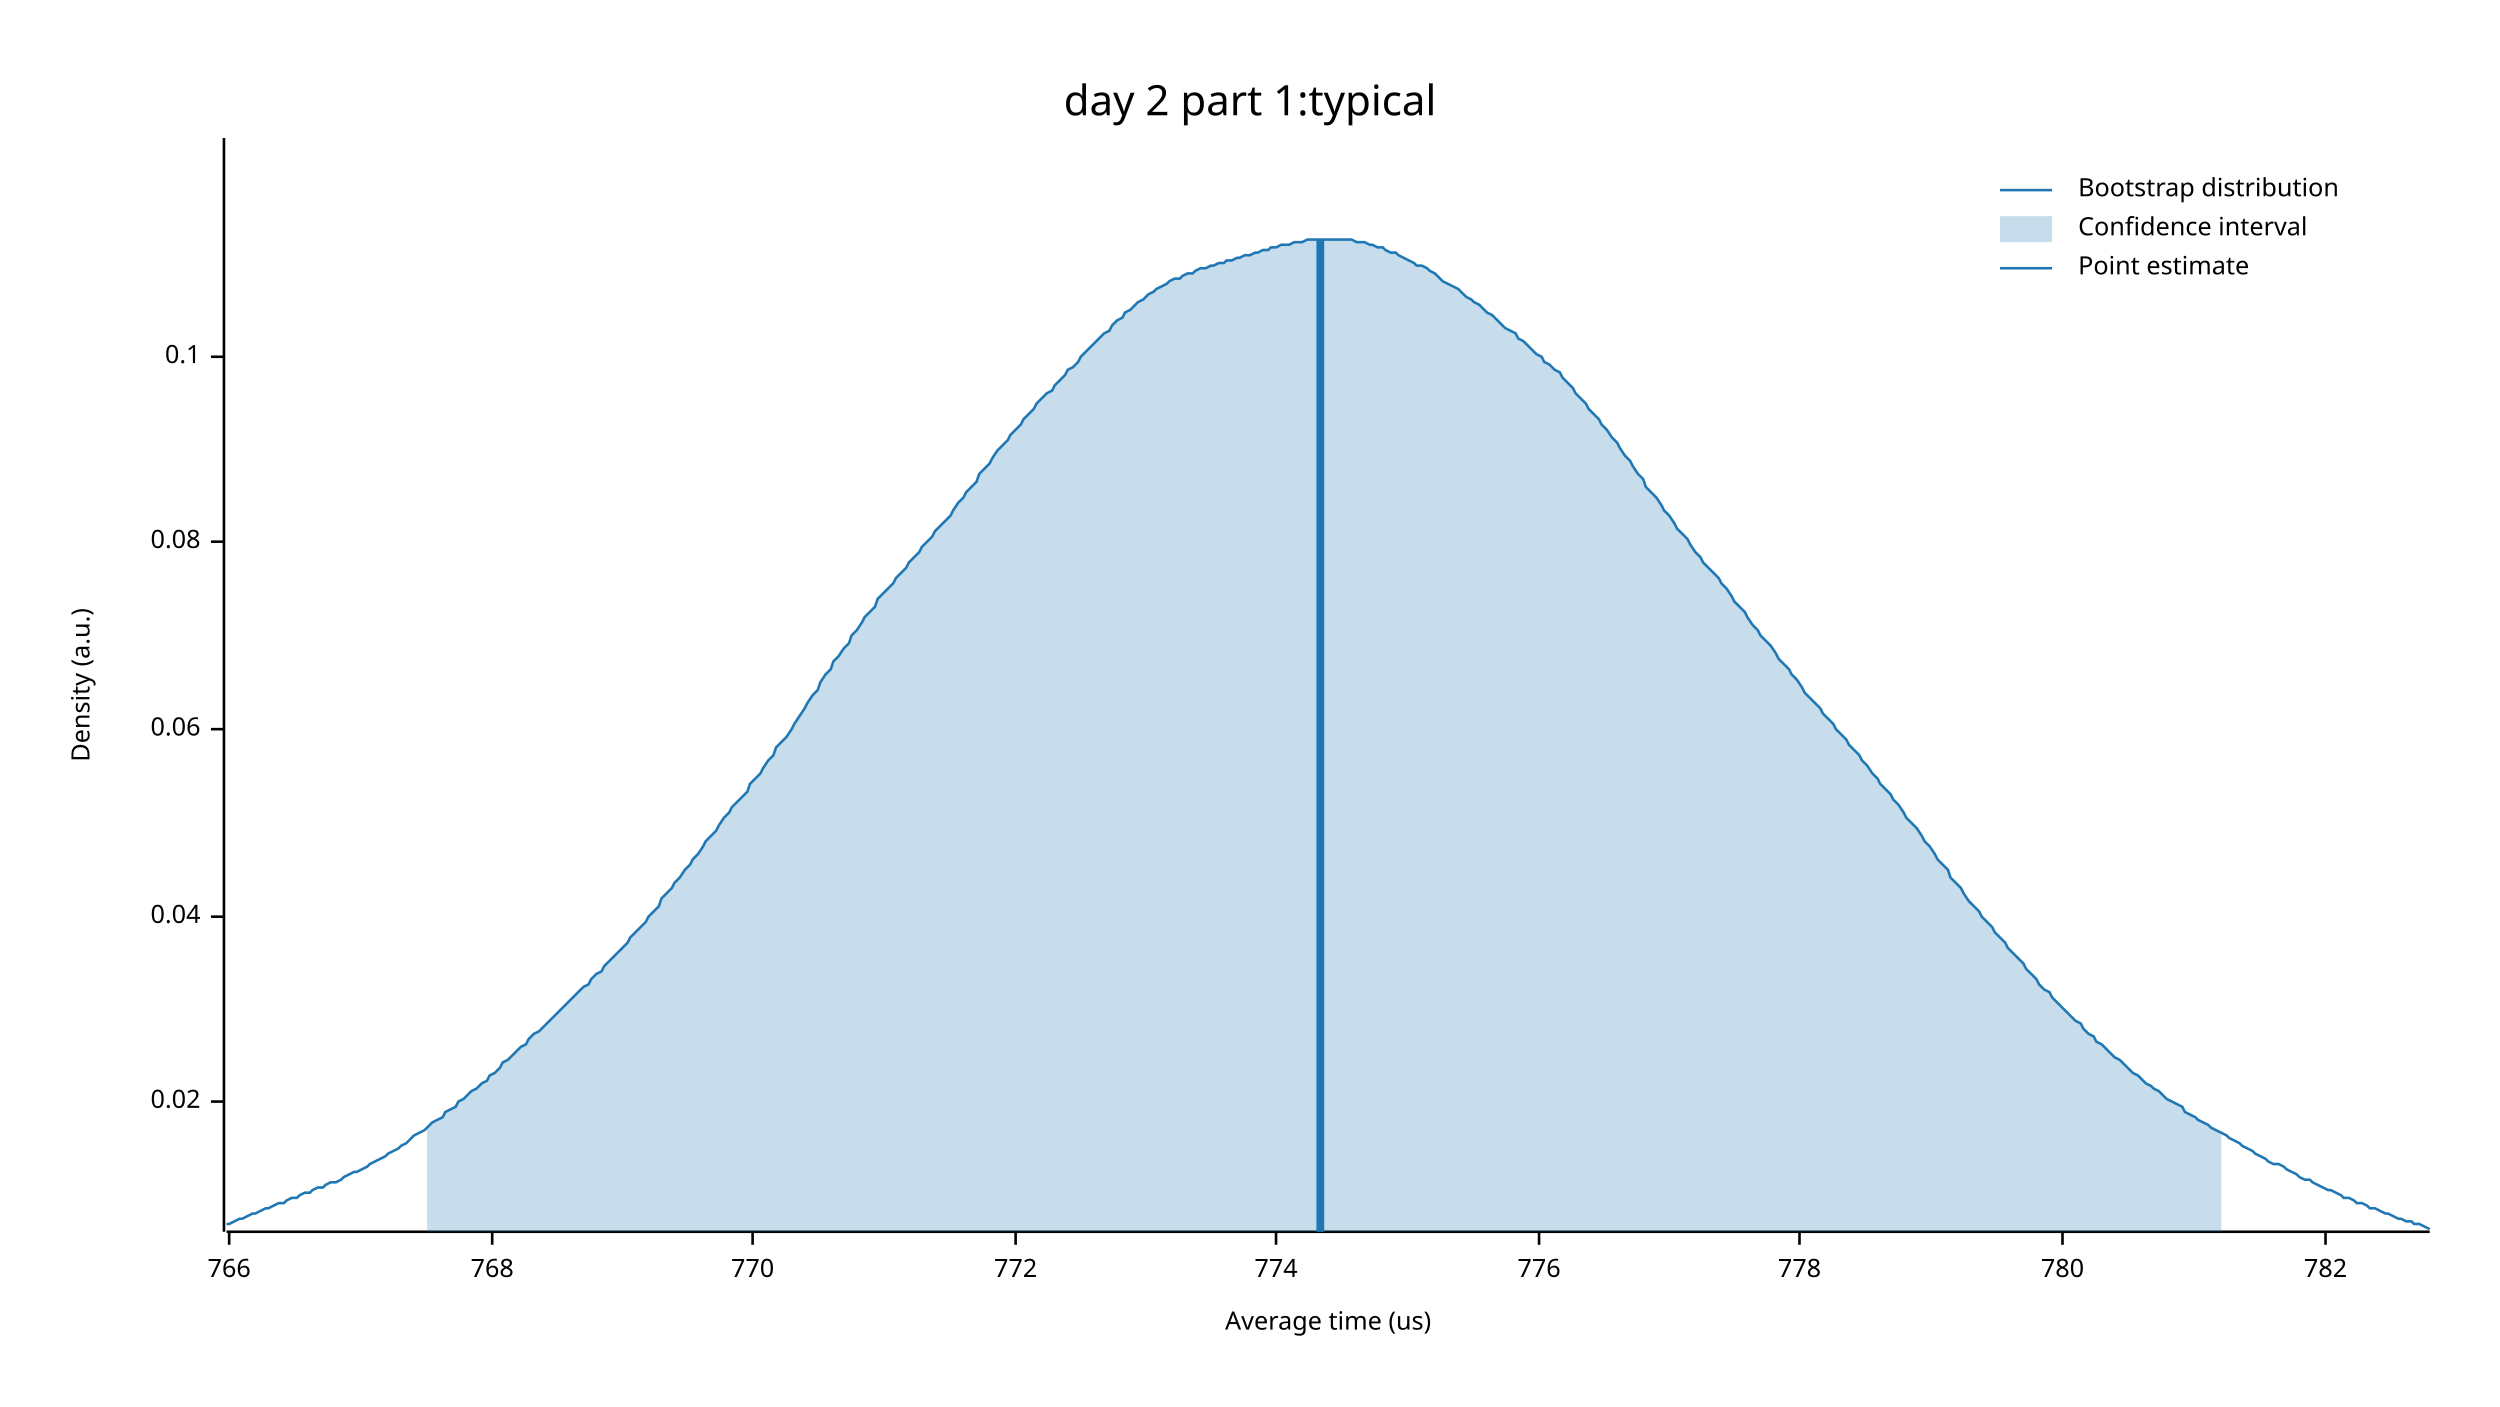
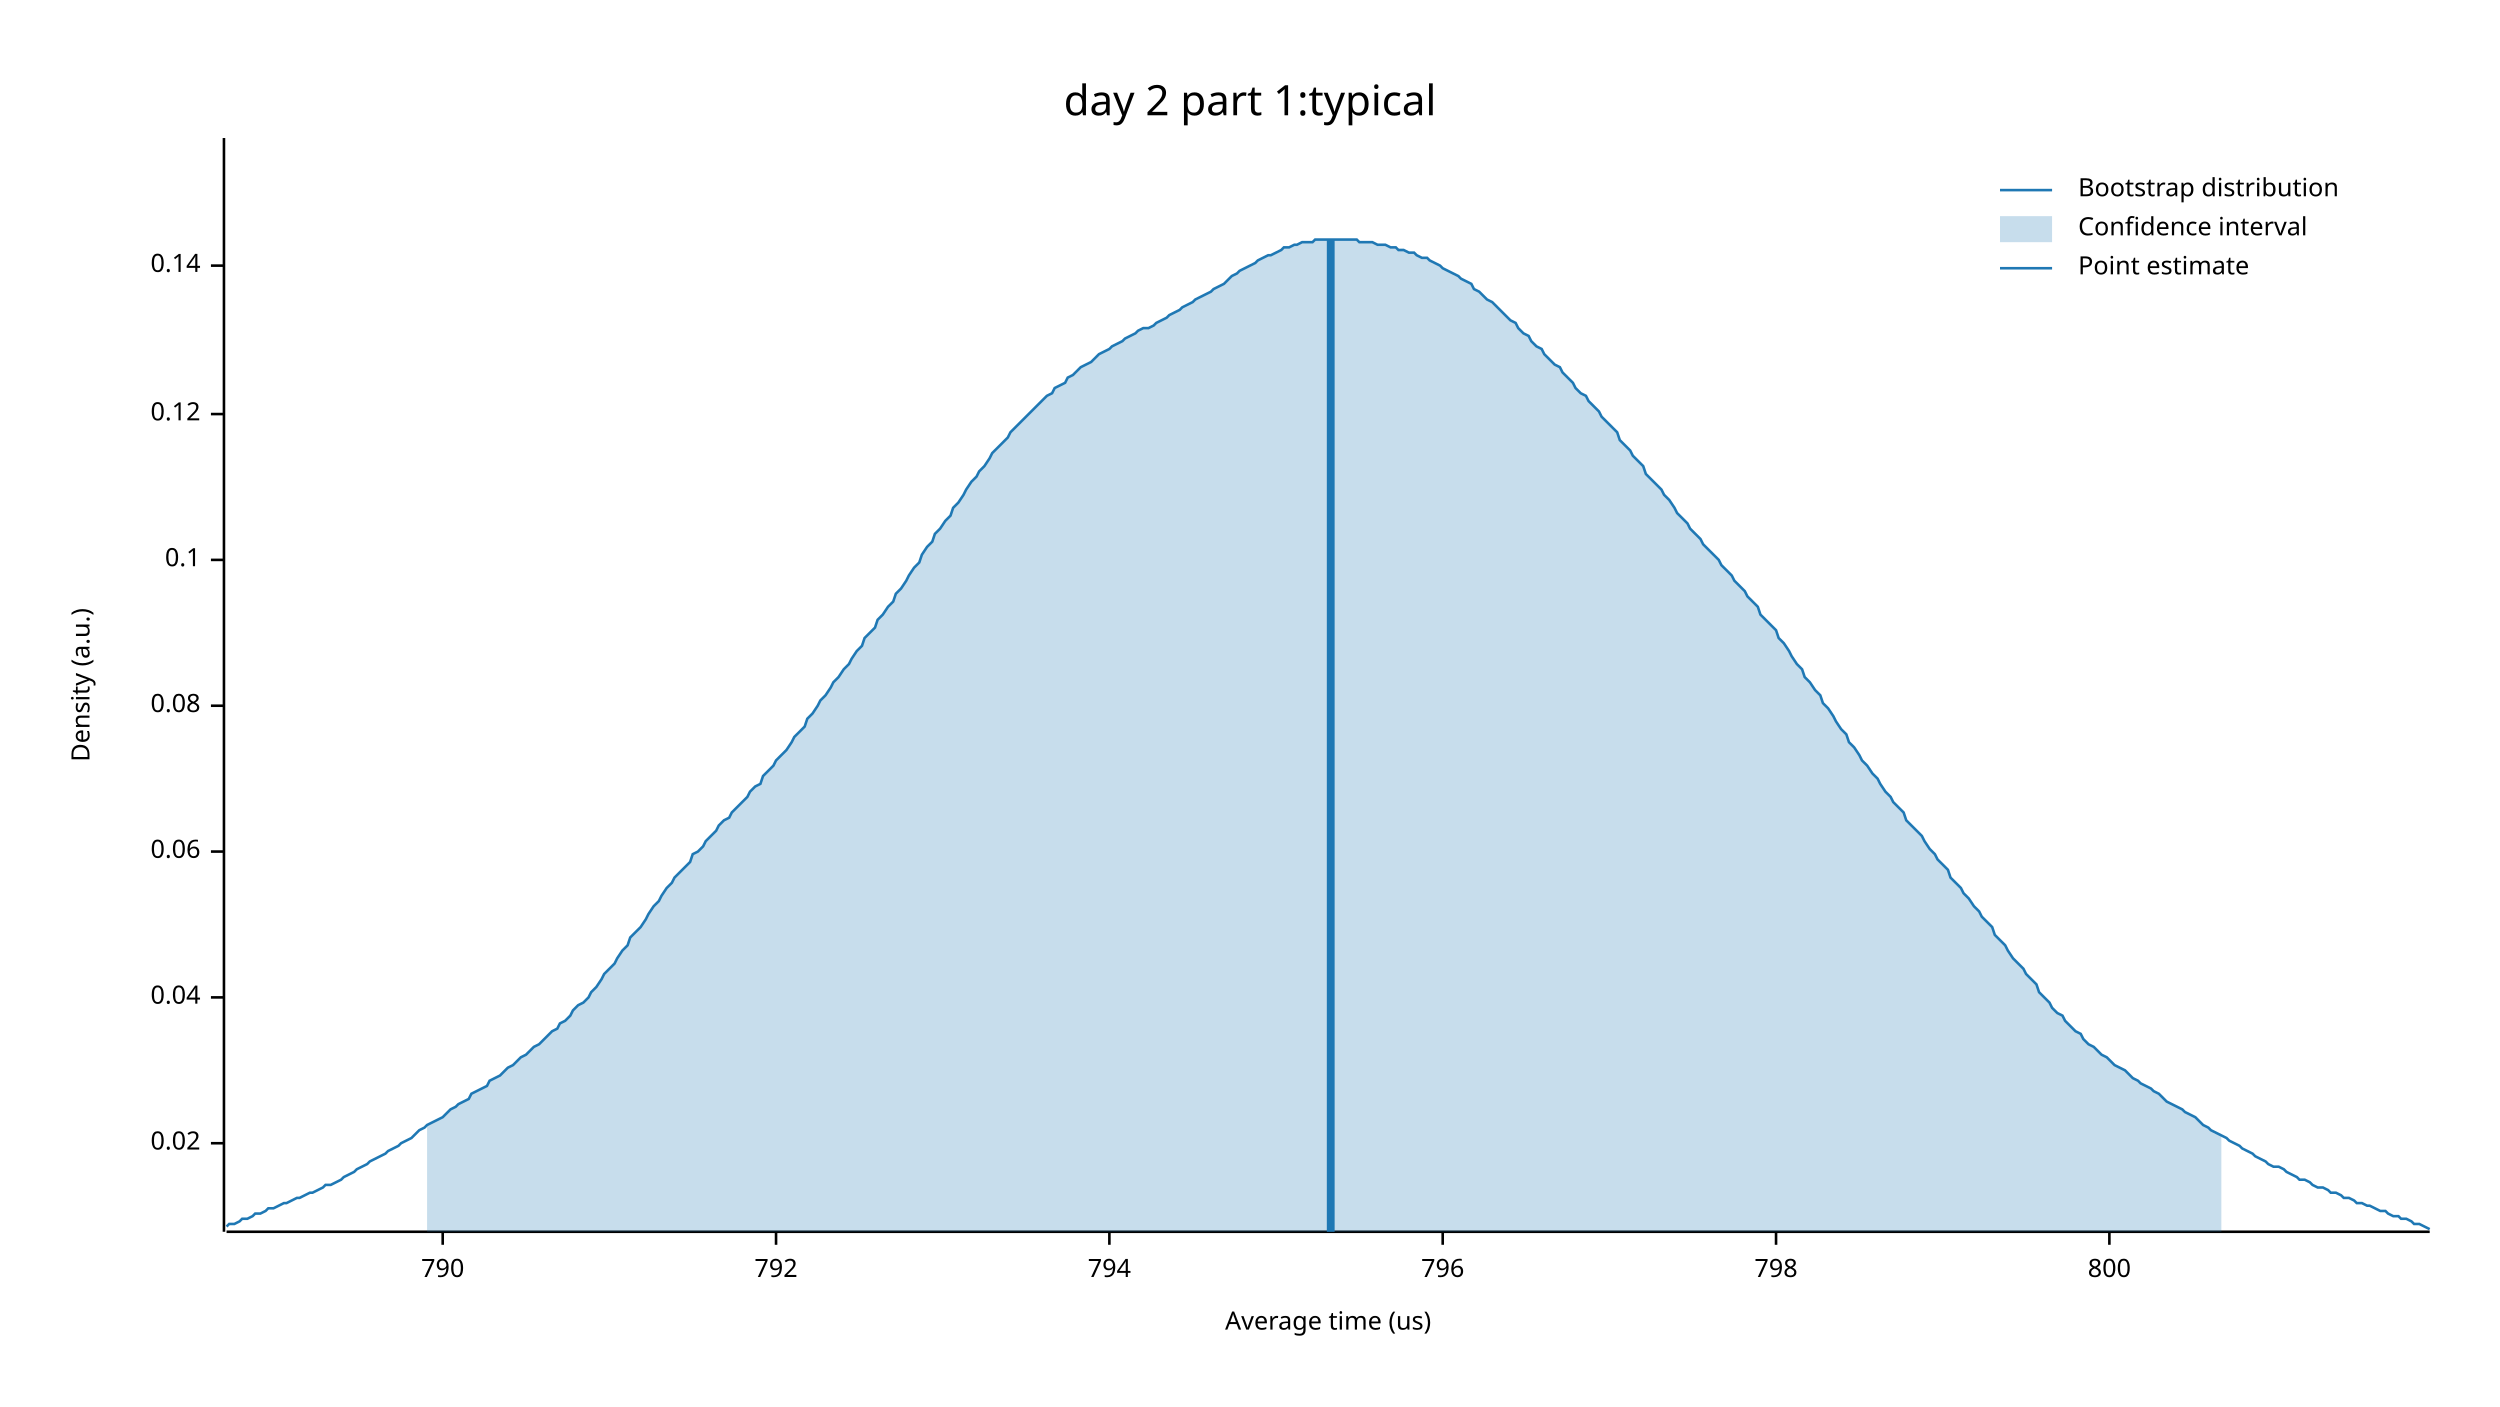
<svg xmlns="http://www.w3.org/2000/svg" width="960" height="540" viewBox="0 0 960 540">
  <text x="480" y="32" dy="0.76em" text-anchor="middle" font-family="sans-serif" font-size="16.129" opacity="1" fill="#000000">
day 2 part 1:typical
</text>
  <text x="27" y="263" dy="0.76em" text-anchor="middle" font-family="sans-serif" font-size="9.677" opacity="1" fill="#000000" transform="rotate(270, 27, 263)">
Density (a.u.)
</text>
  <text x="510" y="513" dy="-0.5ex" text-anchor="middle" font-family="sans-serif" font-size="9.677" opacity="1" fill="#000000">
Average time (us)
</text>
  <polyline fill="none" opacity="1" stroke="#000000" stroke-width="1" points="86,53 86,473 " />
-   <text x="77" y="423" dy="0.5ex" text-anchor="end" font-family="sans-serif" font-size="9.677" opacity="1" fill="#000000">
+   <text x="77" y="439" dy="0.5ex" text-anchor="end" font-family="sans-serif" font-size="9.677" opacity="1" fill="#000000">
0.02
</text>
-   <polyline fill="none" opacity="1" stroke="#000000" stroke-width="1" points="81,423 86,423 " />
-   <text x="77" y="352" dy="0.5ex" text-anchor="end" font-family="sans-serif" font-size="9.677" opacity="1" fill="#000000">
+   <polyline fill="none" opacity="1" stroke="#000000" stroke-width="1" points="81,439 86,439 " />
+   <text x="77" y="383" dy="0.5ex" text-anchor="end" font-family="sans-serif" font-size="9.677" opacity="1" fill="#000000">
0.04
</text>
-   <polyline fill="none" opacity="1" stroke="#000000" stroke-width="1" points="81,352 86,352 " />
-   <text x="77" y="280" dy="0.5ex" text-anchor="end" font-family="sans-serif" font-size="9.677" opacity="1" fill="#000000">
+   <polyline fill="none" opacity="1" stroke="#000000" stroke-width="1" points="81,383 86,383 " />
+   <text x="77" y="327" dy="0.5ex" text-anchor="end" font-family="sans-serif" font-size="9.677" opacity="1" fill="#000000">
0.06
</text>
-   <polyline fill="none" opacity="1" stroke="#000000" stroke-width="1" points="81,280 86,280 " />
-   <text x="77" y="208" dy="0.5ex" text-anchor="end" font-family="sans-serif" font-size="9.677" opacity="1" fill="#000000">
+   <polyline fill="none" opacity="1" stroke="#000000" stroke-width="1" points="81,327 86,327 " />
+   <text x="77" y="271" dy="0.5ex" text-anchor="end" font-family="sans-serif" font-size="9.677" opacity="1" fill="#000000">
0.08
</text>
-   <polyline fill="none" opacity="1" stroke="#000000" stroke-width="1" points="81,208 86,208 " />
-   <text x="77" y="137" dy="0.5ex" text-anchor="end" font-family="sans-serif" font-size="9.677" opacity="1" fill="#000000">
+   <polyline fill="none" opacity="1" stroke="#000000" stroke-width="1" points="81,271 86,271 " />
+   <text x="77" y="215" dy="0.5ex" text-anchor="end" font-family="sans-serif" font-size="9.677" opacity="1" fill="#000000">
0.1
</text>
-   <polyline fill="none" opacity="1" stroke="#000000" stroke-width="1" points="81,137 86,137 " />
+   <polyline fill="none" opacity="1" stroke="#000000" stroke-width="1" points="81,215 86,215 " />
+   <text x="77" y="159" dy="0.5ex" text-anchor="end" font-family="sans-serif" font-size="9.677" opacity="1" fill="#000000">
+ 0.12
+ </text>
+   <polyline fill="none" opacity="1" stroke="#000000" stroke-width="1" points="81,159 86,159 " />
+   <text x="77" y="102" dy="0.5ex" text-anchor="end" font-family="sans-serif" font-size="9.677" opacity="1" fill="#000000">
+ 0.14
+ </text>
+   <polyline fill="none" opacity="1" stroke="#000000" stroke-width="1" points="81,102 86,102 " />
  <polyline fill="none" opacity="1" stroke="#000000" stroke-width="1" points="87,473 933,473 " />
-   <text x="88" y="483" dy="0.76em" text-anchor="middle" font-family="sans-serif" font-size="9.677" opacity="1" fill="#000000">
- 766
+   <text x="170" y="483" dy="0.76em" text-anchor="middle" font-family="sans-serif" font-size="9.677" opacity="1" fill="#000000">
+ 790
</text>
-   <polyline fill="none" opacity="1" stroke="#000000" stroke-width="1" points="88,473 88,478 " />
-   <text x="189" y="483" dy="0.76em" text-anchor="middle" font-family="sans-serif" font-size="9.677" opacity="1" fill="#000000">
- 768
+   <polyline fill="none" opacity="1" stroke="#000000" stroke-width="1" points="170,473 170,478 " />
+   <text x="298" y="483" dy="0.76em" text-anchor="middle" font-family="sans-serif" font-size="9.677" opacity="1" fill="#000000">
+ 792
</text>
-   <polyline fill="none" opacity="1" stroke="#000000" stroke-width="1" points="189,473 189,478 " />
-   <text x="289" y="483" dy="0.76em" text-anchor="middle" font-family="sans-serif" font-size="9.677" opacity="1" fill="#000000">
- 770
+   <polyline fill="none" opacity="1" stroke="#000000" stroke-width="1" points="298,473 298,478 " />
+   <text x="426" y="483" dy="0.76em" text-anchor="middle" font-family="sans-serif" font-size="9.677" opacity="1" fill="#000000">
+ 794
</text>
-   <polyline fill="none" opacity="1" stroke="#000000" stroke-width="1" points="289,473 289,478 " />
-   <text x="390" y="483" dy="0.76em" text-anchor="middle" font-family="sans-serif" font-size="9.677" opacity="1" fill="#000000">
- 772
+   <polyline fill="none" opacity="1" stroke="#000000" stroke-width="1" points="426,473 426,478 " />
+   <text x="554" y="483" dy="0.76em" text-anchor="middle" font-family="sans-serif" font-size="9.677" opacity="1" fill="#000000">
+ 796
</text>
-   <polyline fill="none" opacity="1" stroke="#000000" stroke-width="1" points="390,473 390,478 " />
-   <text x="490" y="483" dy="0.76em" text-anchor="middle" font-family="sans-serif" font-size="9.677" opacity="1" fill="#000000">
- 774
+   <polyline fill="none" opacity="1" stroke="#000000" stroke-width="1" points="554,473 554,478 " />
+   <text x="682" y="483" dy="0.76em" text-anchor="middle" font-family="sans-serif" font-size="9.677" opacity="1" fill="#000000">
+ 798
</text>
-   <polyline fill="none" opacity="1" stroke="#000000" stroke-width="1" points="490,473 490,478 " />
-   <text x="591" y="483" dy="0.76em" text-anchor="middle" font-family="sans-serif" font-size="9.677" opacity="1" fill="#000000">
- 776
+   <polyline fill="none" opacity="1" stroke="#000000" stroke-width="1" points="682,473 682,478 " />
+   <text x="810" y="483" dy="0.76em" text-anchor="middle" font-family="sans-serif" font-size="9.677" opacity="1" fill="#000000">
+ 800
</text>
-   <polyline fill="none" opacity="1" stroke="#000000" stroke-width="1" points="591,473 591,478 " />
-   <text x="691" y="483" dy="0.76em" text-anchor="middle" font-family="sans-serif" font-size="9.677" opacity="1" fill="#000000">
- 778
- </text>
-   <polyline fill="none" opacity="1" stroke="#000000" stroke-width="1" points="691,473 691,478 " />
-   <text x="792" y="483" dy="0.76em" text-anchor="middle" font-family="sans-serif" font-size="9.677" opacity="1" fill="#000000">
- 780
- </text>
-   <polyline fill="none" opacity="1" stroke="#000000" stroke-width="1" points="792,473 792,478 " />
-   <text x="893" y="483" dy="0.76em" text-anchor="middle" font-family="sans-serif" font-size="9.677" opacity="1" fill="#000000">
- 782
- </text>
-   <polyline fill="none" opacity="1" stroke="#000000" stroke-width="1" points="893,473 893,478 " />
-   <polyline fill="none" opacity="1" stroke="#1F78B4" stroke-width="1" points="87,470 88,470 90,469 92,468 93,468 95,467 97,466 98,466 100,465 102,464 103,464 105,463 107,462 109,462 110,461 112,460 114,460 115,459 117,458 119,458 120,457 122,456 124,456 125,455 127,454 129,454 131,453 132,452 134,451 136,450 137,450 139,449 141,448 142,447 144,446 146,445 148,444 149,443 151,442 153,441 154,440 156,439 158,437 159,436 161,435 163,434 164,433 166,431 168,430 170,429 171,427 173,426 175,425 176,423 178,422 180,420 181,419 183,418 185,416 187,415 188,413 190,412 192,410 193,408 195,407 197,405 198,404 200,402 202,401 203,399 205,397 207,396 209,394 210,393 212,391 214,389 215,388 217,386 219,384 220,383 222,381 224,379 226,378 227,376 229,374 231,373 232,371 234,369 236,367 237,366 239,364 241,362 242,360 244,358 246,356 248,354 249,352 251,350 253,348 254,345 256,343 258,341 259,339 261,337 263,334 265,332 266,330 268,328 270,325 271,323 273,321 275,319 276,317 278,314 280,312 281,310 283,308 285,306 287,304 288,301 290,299 292,297 293,295 295,292 297,290 298,287 300,285 302,283 304,280 305,278 307,275 309,272 310,270 312,267 314,265 315,262 317,259 319,257 320,254 322,252 324,249 326,247 327,244 329,242 331,239 332,237 334,235 336,233 337,230 339,228 341,226 343,224 344,222 346,220 348,218 349,216 351,214 353,212 354,210 356,208 358,206 359,204 361,202 363,200 365,198 366,196 368,193 370,191 371,189 373,187 375,185 376,182 378,180 380,178 381,176 383,173 385,171 387,169 388,167 390,165 392,163 393,161 395,159 397,157 398,155 400,153 402,151 404,150 405,148 407,146 409,144 410,142 412,141 414,139 415,137 417,135 419,133 420,132 422,130 424,128 426,127 427,125 429,123 431,122 432,120 434,119 436,117 437,116 439,115 441,113 443,112 444,111 446,110 448,109 449,108 451,107 453,107 454,106 456,105 458,105 459,104 461,103 463,103 465,102 466,102 468,101 470,101 471,100 473,100 475,99 476,99 478,98 480,98 482,97 483,97 485,96 487,96 488,95 490,95 492,94 493,94 495,94 497,93 498,93 500,93 502,92 504,92 505,92 507,92 509,92 510,92 512,92 514,92 515,92 517,92 519,92 521,93 522,93 524,93 526,94 527,94 529,95 531,95 532,96 534,97 536,97 537,98 539,99 541,100 543,101 544,102 546,102 548,103 549,104 551,105 553,107 554,108 556,109 558,110 560,111 561,112 563,114 565,115 566,116 568,117 570,119 571,120 573,121 575,123 576,124 578,126 580,127 582,128 583,130 585,131 587,133 588,134 590,136 592,137 593,139 595,140 597,142 599,143 600,145 602,147 604,149 605,151 607,153 609,155 610,157 612,159 614,161 615,163 617,165 619,168 621,170 622,172 624,175 626,177 627,179 629,182 631,184 632,187 634,189 636,191 638,194 639,196 641,198 643,201 644,203 646,205 648,207 649,209 651,212 653,214 654,216 656,218 658,220 660,222 661,224 663,226 665,229 666,231 668,233 670,235 671,237 673,240 675,242 676,244 678,246 680,248 682,251 683,253 685,255 687,257 688,259 690,261 692,264 693,266 695,268 697,270 699,272 700,274 702,276 704,278 705,280 707,282 709,284 710,286 712,288 714,290 715,292 717,294 719,297 721,299 722,301 724,303 726,305 727,307 729,309 731,312 732,314 734,316 736,318 738,321 739,323 741,325 743,328 744,330 746,332 748,334 749,337 751,339 753,341 754,343 756,346 758,348 760,350 761,352 763,354 765,356 766,358 768,360 770,362 771,364 773,366 775,368 777,370 778,372 780,374 782,376 783,378 785,380 787,381 788,383 790,385 792,387 793,388 795,390 797,392 799,393 800,395 802,397 804,398 805,400 807,401 809,403 810,404 812,406 814,407 816,409 817,410 819,412 821,413 822,414 824,416 826,417 827,418 829,419 831,421 832,422 834,423 836,424 838,425 839,427 841,428 843,429 844,430 846,431 848,432 849,433 851,434 853,435 855,436 856,437 858,438 860,439 861,440 863,441 865,442 866,443 868,444 870,445 871,446 873,447 875,447 877,448 878,449 880,450 882,451 883,452 885,453 887,453 888,454 890,455 892,456 894,457 895,457 897,458 899,459 900,460 902,460 904,461 905,462 907,462 909,463 910,464 912,464 914,465 916,466 917,466 919,467 921,468 922,468 924,469 926,469 927,470 929,470 931,471 933,472 " />
-   <polygon opacity="0.25" fill="#1F78B4" points="164,433 166,431 168,430 170,429 171,427 173,426 175,425 176,423 178,422 180,420 181,419 183,418 185,416 187,415 188,413 190,412 192,410 193,408 195,407 197,405 198,404 200,402 202,401 203,399 205,397 207,396 209,394 210,393 212,391 214,389 215,388 217,386 219,384 220,383 222,381 224,379 226,378 227,376 229,374 231,373 232,371 234,369 236,367 237,366 239,364 241,362 242,360 244,358 246,356 248,354 249,352 251,350 253,348 254,345 256,343 258,341 259,339 261,337 263,334 265,332 266,330 268,328 270,325 271,323 273,321 275,319 276,317 278,314 280,312 281,310 283,308 285,306 287,304 288,301 290,299 292,297 293,295 295,292 297,290 298,287 300,285 302,283 304,280 305,278 307,275 309,272 310,270 312,267 314,265 315,262 317,259 319,257 320,254 322,252 324,249 326,247 327,244 329,242 331,239 332,237 334,235 336,233 337,230 339,228 341,226 343,224 344,222 346,220 348,218 349,216 351,214 353,212 354,210 356,208 358,206 359,204 361,202 363,200 365,198 366,196 368,193 370,191 371,189 373,187 375,185 376,182 378,180 380,178 381,176 383,173 385,171 387,169 388,167 390,165 392,163 393,161 395,159 397,157 398,155 400,153 402,151 404,150 405,148 407,146 409,144 410,142 412,141 414,139 415,137 417,135 419,133 420,132 422,130 424,128 426,127 427,125 429,123 431,122 432,120 434,119 436,117 437,116 439,115 441,113 443,112 444,111 446,110 448,109 449,108 451,107 453,107 454,106 456,105 458,105 459,104 461,103 463,103 465,102 466,102 468,101 470,101 471,100 473,100 475,99 476,99 478,98 480,98 482,97 483,97 485,96 487,96 488,95 490,95 492,94 493,94 495,94 497,93 498,93 500,93 502,92 504,92 505,92 507,92 509,92 510,92 512,92 514,92 515,92 517,92 519,92 521,93 522,93 524,93 526,94 527,94 529,95 531,95 532,96 534,97 536,97 537,98 539,99 541,100 543,101 544,102 546,102 548,103 549,104 551,105 553,107 554,108 556,109 558,110 560,111 561,112 563,114 565,115 566,116 568,117 570,119 571,120 573,121 575,123 576,124 578,126 580,127 582,128 583,130 585,131 587,133 588,134 590,136 592,137 593,139 595,140 597,142 599,143 600,145 602,147 604,149 605,151 607,153 609,155 610,157 612,159 614,161 615,163 617,165 619,168 621,170 622,172 624,175 626,177 627,179 629,182 631,184 632,187 634,189 636,191 638,194 639,196 641,198 643,201 644,203 646,205 648,207 649,209 651,212 653,214 654,216 656,218 658,220 660,222 661,224 663,226 665,229 666,231 668,233 670,235 671,237 673,240 675,242 676,244 678,246 680,248 682,251 683,253 685,255 687,257 688,259 690,261 692,264 693,266 695,268 697,270 699,272 700,274 702,276 704,278 705,280 707,282 709,284 710,286 712,288 714,290 715,292 717,294 719,297 721,299 722,301 724,303 726,305 727,307 729,309 731,312 732,314 734,316 736,318 738,321 739,323 741,325 743,328 744,330 746,332 748,334 749,337 751,339 753,341 754,343 756,346 758,348 760,350 761,352 763,354 765,356 766,358 768,360 770,362 771,364 773,366 775,368 777,370 778,372 780,374 782,376 783,378 785,380 787,381 788,383 790,385 792,387 793,388 795,390 797,392 799,393 800,395 802,397 804,398 805,400 807,401 809,403 810,404 812,406 814,407 816,409 817,410 819,412 821,413 822,414 824,416 826,417 827,418 829,419 831,421 832,422 834,423 836,424 838,425 839,427 841,428 843,429 844,430 846,431 848,432 849,433 851,434 853,435 853,473 164,473 " />
-   <polyline fill="none" opacity="1" stroke="#1F78B4" stroke-width="3" points="507,473 507,92 " />
+   <polyline fill="none" opacity="1" stroke="#000000" stroke-width="1" points="810,473 810,478 " />
+   <polyline fill="none" opacity="1" stroke="#1F78B4" stroke-width="1" points="87,471 88,470 90,470 92,469 93,468 95,468 97,467 98,466 100,466 102,465 103,464 105,464 107,463 109,462 110,462 112,461 114,460 115,460 117,459 119,458 120,458 122,457 124,456 125,455 127,455 129,454 131,453 132,452 134,451 136,450 137,449 139,448 141,447 142,446 144,445 146,444 148,443 149,442 151,441 153,440 154,439 156,438 158,437 159,436 161,434 163,433 164,432 166,431 168,430 170,429 171,428 173,426 175,425 176,424 178,423 180,422 181,420 183,419 185,418 187,417 188,415 190,414 192,413 193,412 195,410 197,409 198,408 200,406 202,405 203,404 205,402 207,401 209,399 210,398 212,396 214,395 215,393 217,392 219,390 220,388 222,386 224,385 226,383 227,381 229,379 231,376 232,374 234,372 236,370 237,368 239,365 241,363 242,360 244,358 246,356 248,353 249,351 251,348 253,346 254,344 256,341 258,339 259,337 261,335 263,333 265,331 266,328 268,327 270,325 271,323 273,321 275,319 276,317 278,315 280,314 281,312 283,310 285,308 287,306 288,304 290,302 292,301 293,298 295,296 297,294 298,292 300,290 302,288 304,285 305,283 307,281 309,279 310,276 312,274 314,271 315,269 317,267 319,264 320,262 322,260 324,257 326,255 327,253 329,250 331,248 332,245 334,243 336,241 337,238 339,236 341,233 343,231 344,228 346,226 348,223 349,221 351,218 353,216 354,213 356,210 358,208 359,205 361,203 363,200 365,198 366,195 368,193 370,190 371,188 373,185 375,183 376,181 378,179 380,176 381,174 383,172 385,170 387,168 388,166 390,164 392,162 393,161 395,159 397,157 398,156 400,154 402,152 404,151 405,149 407,148 409,147 410,145 412,144 414,142 415,141 417,140 419,139 420,138 422,136 424,135 426,134 427,133 429,132 431,131 432,130 434,129 436,128 437,127 439,126 441,126 443,125 444,124 446,123 448,122 449,121 451,120 453,119 454,118 456,117 458,116 459,115 461,114 463,113 465,112 466,111 468,110 470,109 471,108 473,106 475,105 476,104 478,103 480,102 482,101 483,100 485,99 487,98 488,98 490,97 492,96 493,95 495,95 497,94 498,94 500,93 502,93 504,93 505,92 507,92 509,92 510,92 512,92 514,92 515,92 517,92 519,92 521,92 522,93 524,93 526,93 527,93 529,94 531,94 532,94 534,95 536,95 537,96 539,96 541,97 543,97 544,98 546,99 548,99 549,100 551,101 553,102 554,103 556,104 558,105 560,106 561,107 563,108 565,109 566,111 568,112 570,114 571,115 573,116 575,118 576,119 578,121 580,123 582,124 583,126 585,128 587,129 588,131 590,133 592,134 593,136 595,138 597,140 599,141 600,143 602,145 604,147 605,149 607,151 609,152 610,154 612,156 614,158 615,160 617,162 619,164 621,166 622,169 624,171 626,173 627,175 629,177 631,179 632,182 634,184 636,186 638,188 639,190 641,192 643,195 644,197 646,199 648,201 649,203 651,205 653,207 654,209 656,211 658,213 660,215 661,217 663,219 665,221 666,223 668,225 670,227 671,229 673,231 675,233 676,236 678,238 680,240 682,242 683,245 685,247 687,250 688,252 690,255 692,257 693,260 695,262 697,265 699,267 700,270 702,272 704,275 705,277 707,280 709,282 710,285 712,287 714,290 715,292 717,294 719,297 721,299 722,301 724,304 726,306 727,308 729,310 731,312 732,315 734,317 736,319 738,321 739,323 741,326 743,328 744,330 746,332 748,334 749,337 751,339 753,341 754,343 756,345 758,348 760,350 761,352 763,354 765,356 766,359 768,361 770,363 771,365 773,368 775,370 777,372 778,374 780,376 782,378 783,381 785,383 787,385 788,387 790,389 792,390 793,392 795,394 797,396 799,397 800,399 802,401 804,402 805,403 807,405 809,406 810,407 812,409 814,410 816,411 817,412 819,414 821,415 822,416 824,417 826,418 827,419 829,420 831,422 832,423 834,424 836,425 838,426 839,427 841,428 843,429 844,430 846,432 848,433 849,434 851,435 853,436 855,437 856,438 858,439 860,440 861,441 863,442 865,443 866,444 868,445 870,446 871,447 873,448 875,448 877,449 878,450 880,451 882,452 883,453 885,453 887,454 888,455 890,456 892,456 894,457 895,458 897,458 899,459 900,460 902,460 904,461 905,462 907,462 909,463 910,463 912,464 914,465 916,465 917,466 919,467 921,467 922,468 924,468 926,469 927,470 929,470 931,471 933,472 " />
+   <polygon opacity="0.25" fill="#1F78B4" points="164,432 166,431 168,430 170,429 171,428 173,426 175,425 176,424 178,423 180,422 181,420 183,419 185,418 187,417 188,415 190,414 192,413 193,412 195,410 197,409 198,408 200,406 202,405 203,404 205,402 207,401 209,399 210,398 212,396 214,395 215,393 217,392 219,390 220,388 222,386 224,385 226,383 227,381 229,379 231,376 232,374 234,372 236,370 237,368 239,365 241,363 242,360 244,358 246,356 248,353 249,351 251,348 253,346 254,344 256,341 258,339 259,337 261,335 263,333 265,331 266,328 268,327 270,325 271,323 273,321 275,319 276,317 278,315 280,314 281,312 283,310 285,308 287,306 288,304 290,302 292,301 293,298 295,296 297,294 298,292 300,290 302,288 304,285 305,283 307,281 309,279 310,276 312,274 314,271 315,269 317,267 319,264 320,262 322,260 324,257 326,255 327,253 329,250 331,248 332,245 334,243 336,241 337,238 339,236 341,233 343,231 344,228 346,226 348,223 349,221 351,218 353,216 354,213 356,210 358,208 359,205 361,203 363,200 365,198 366,195 368,193 370,190 371,188 373,185 375,183 376,181 378,179 380,176 381,174 383,172 385,170 387,168 388,166 390,164 392,162 393,161 395,159 397,157 398,156 400,154 402,152 404,151 405,149 407,148 409,147 410,145 412,144 414,142 415,141 417,140 419,139 420,138 422,136 424,135 426,134 427,133 429,132 431,131 432,130 434,129 436,128 437,127 439,126 441,126 443,125 444,124 446,123 448,122 449,121 451,120 453,119 454,118 456,117 458,116 459,115 461,114 463,113 465,112 466,111 468,110 470,109 471,108 473,106 475,105 476,104 478,103 480,102 482,101 483,100 485,99 487,98 488,98 490,97 492,96 493,95 495,95 497,94 498,94 500,93 502,93 504,93 505,92 507,92 509,92 510,92 512,92 514,92 515,92 517,92 519,92 521,92 522,93 524,93 526,93 527,93 529,94 531,94 532,94 534,95 536,95 537,96 539,96 541,97 543,97 544,98 546,99 548,99 549,100 551,101 553,102 554,103 556,104 558,105 560,106 561,107 563,108 565,109 566,111 568,112 570,114 571,115 573,116 575,118 576,119 578,121 580,123 582,124 583,126 585,128 587,129 588,131 590,133 592,134 593,136 595,138 597,140 599,141 600,143 602,145 604,147 605,149 607,151 609,152 610,154 612,156 614,158 615,160 617,162 619,164 621,166 622,169 624,171 626,173 627,175 629,177 631,179 632,182 634,184 636,186 638,188 639,190 641,192 643,195 644,197 646,199 648,201 649,203 651,205 653,207 654,209 656,211 658,213 660,215 661,217 663,219 665,221 666,223 668,225 670,227 671,229 673,231 675,233 676,236 678,238 680,240 682,242 683,245 685,247 687,250 688,252 690,255 692,257 693,260 695,262 697,265 699,267 700,270 702,272 704,275 705,277 707,280 709,282 710,285 712,287 714,290 715,292 717,294 719,297 721,299 722,301 724,304 726,306 727,308 729,310 731,312 732,315 734,317 736,319 738,321 739,323 741,326 743,328 744,330 746,332 748,334 749,337 751,339 753,341 754,343 756,345 758,348 760,350 761,352 763,354 765,356 766,359 768,361 770,363 771,365 773,368 775,370 777,372 778,374 780,376 782,378 783,381 785,383 787,385 788,387 790,389 792,390 793,392 795,394 797,396 799,397 800,399 802,401 804,402 805,403 807,405 809,406 810,407 812,409 814,410 816,411 817,412 819,414 821,415 822,416 824,417 826,418 827,419 829,420 831,422 832,423 834,424 836,425 838,426 839,427 841,428 843,429 844,430 846,432 848,433 849,434 851,435 853,436 853,473 164,473 " />
+   <polyline fill="none" opacity="1" stroke="#1F78B4" stroke-width="3" points="511,473 511,92 " />
  <text x="798" y="68" dy="0.76em" text-anchor="start" font-family="sans-serif" font-size="9.677" opacity="1" fill="#000000">
Bootstrap distribution
</text>
  <text x="798" y="83" dy="0.76em" text-anchor="start" font-family="sans-serif" font-size="9.677" opacity="1" fill="#000000">
Confidence interval
</text>
  <text x="798" y="98" dy="0.76em" text-anchor="start" font-family="sans-serif" font-size="9.677" opacity="1" fill="#000000">
Point estimate
</text>
  <polyline fill="none" opacity="1" stroke="#1F78B4" stroke-width="1" points="768,73 788,73 " />
  <rect x="768" y="83" width="20" height="10" opacity="0.25" fill="#1F78B4" stroke="none" />
  <polyline fill="none" opacity="1" stroke="#1F78B4" stroke-width="1" points="768,103 788,103 " />
</svg>
